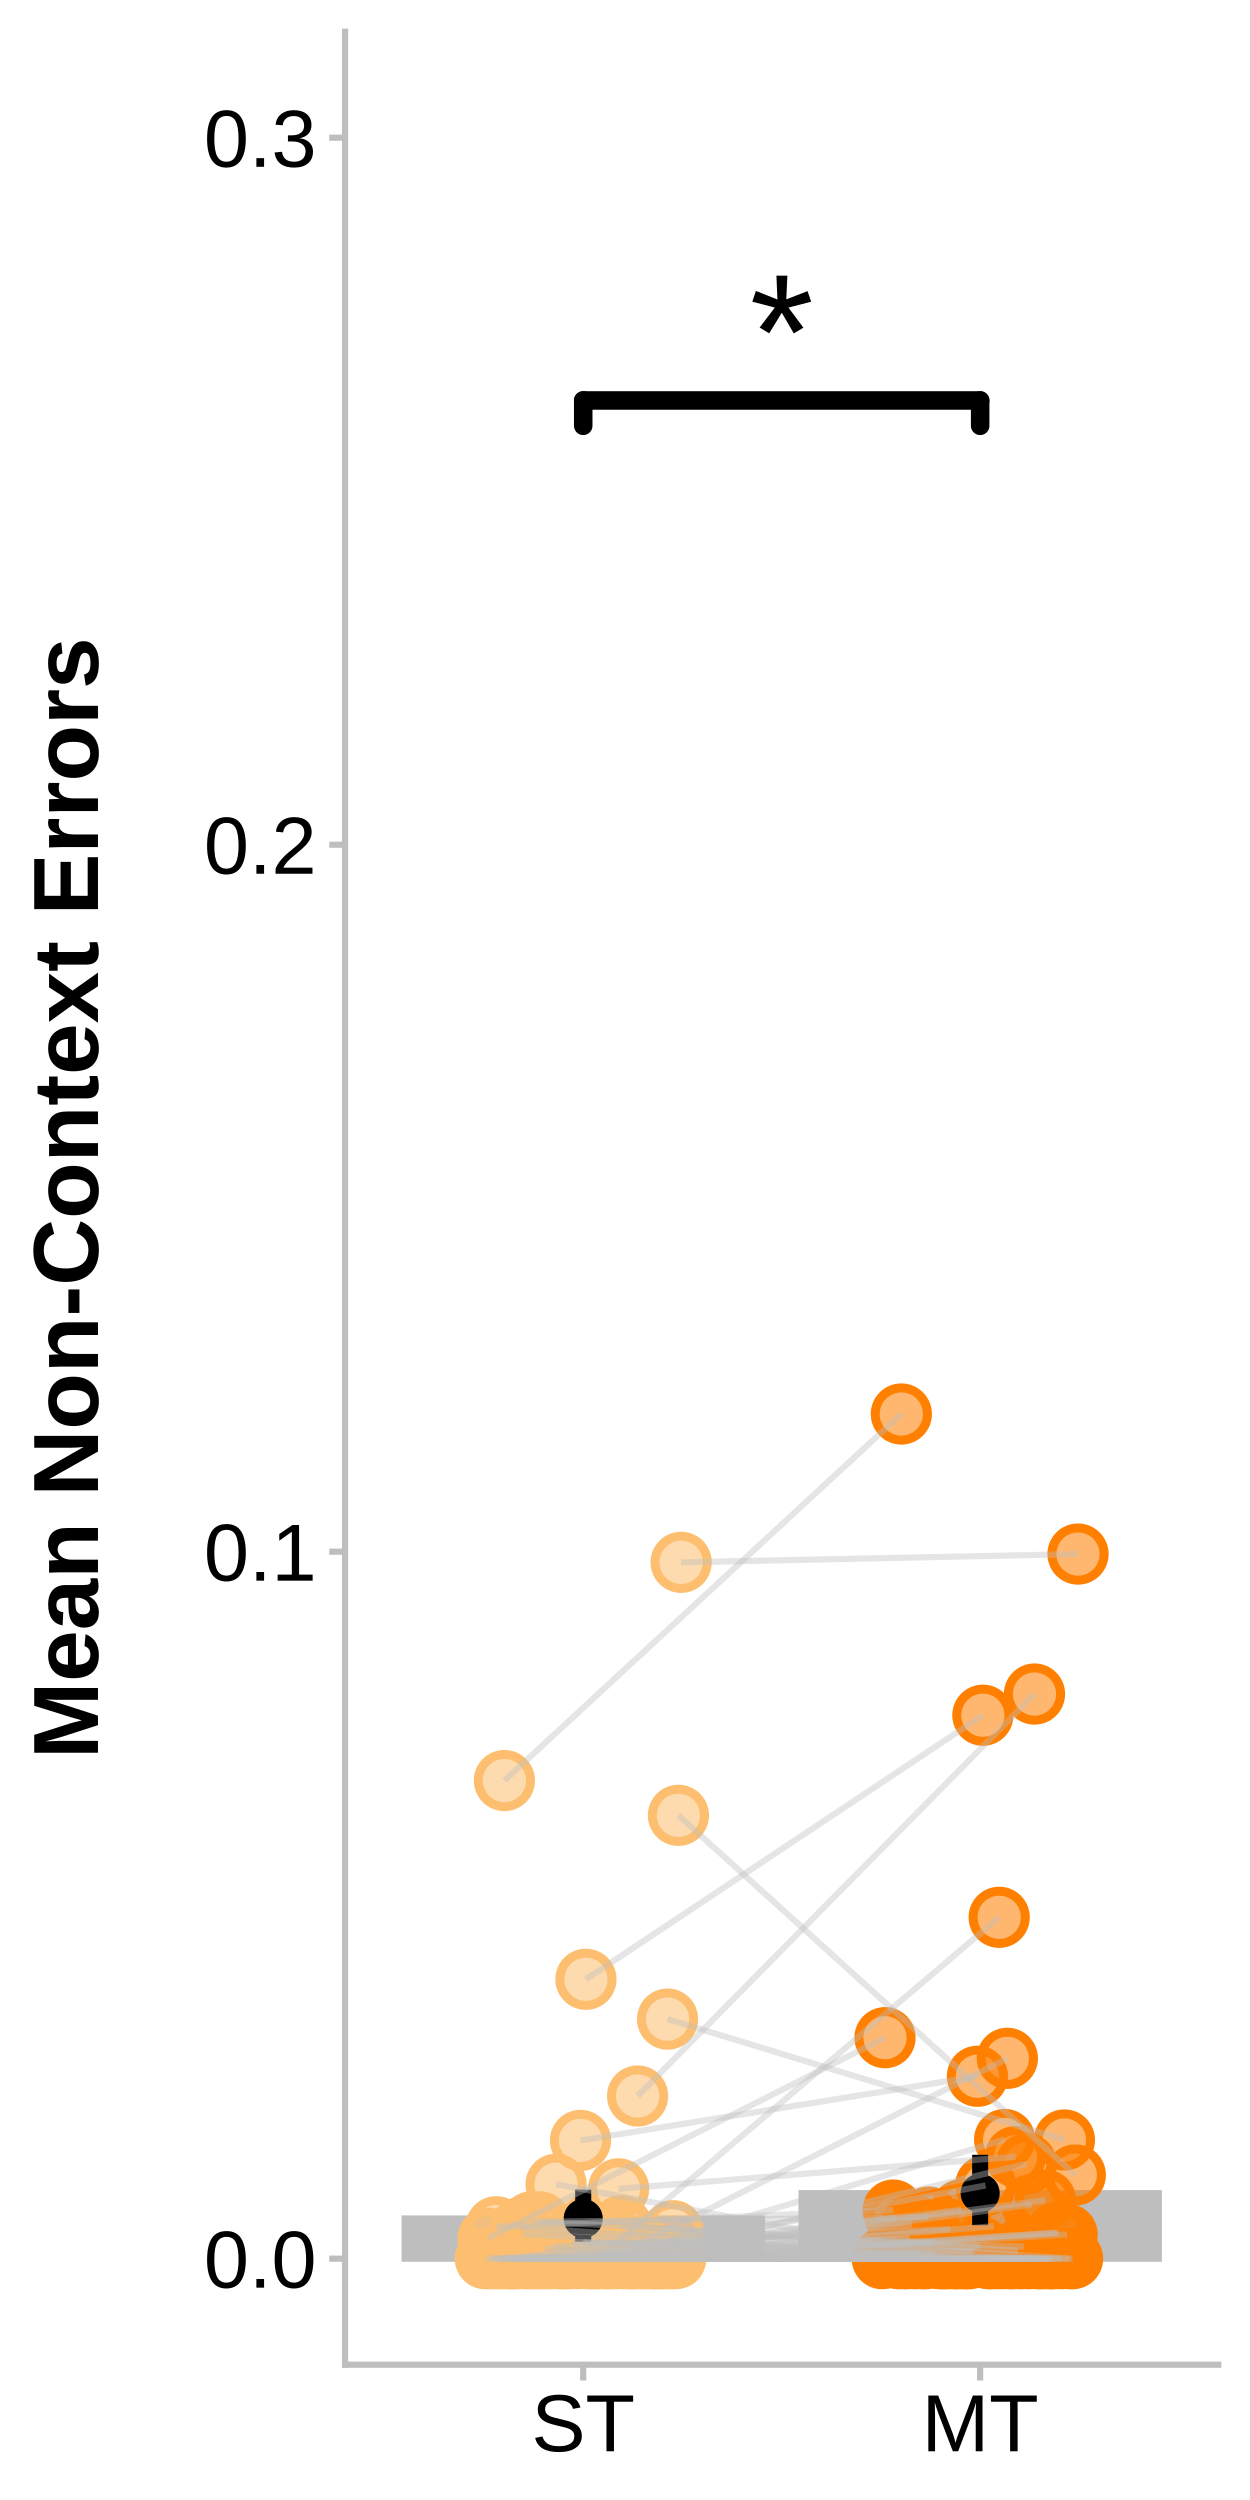
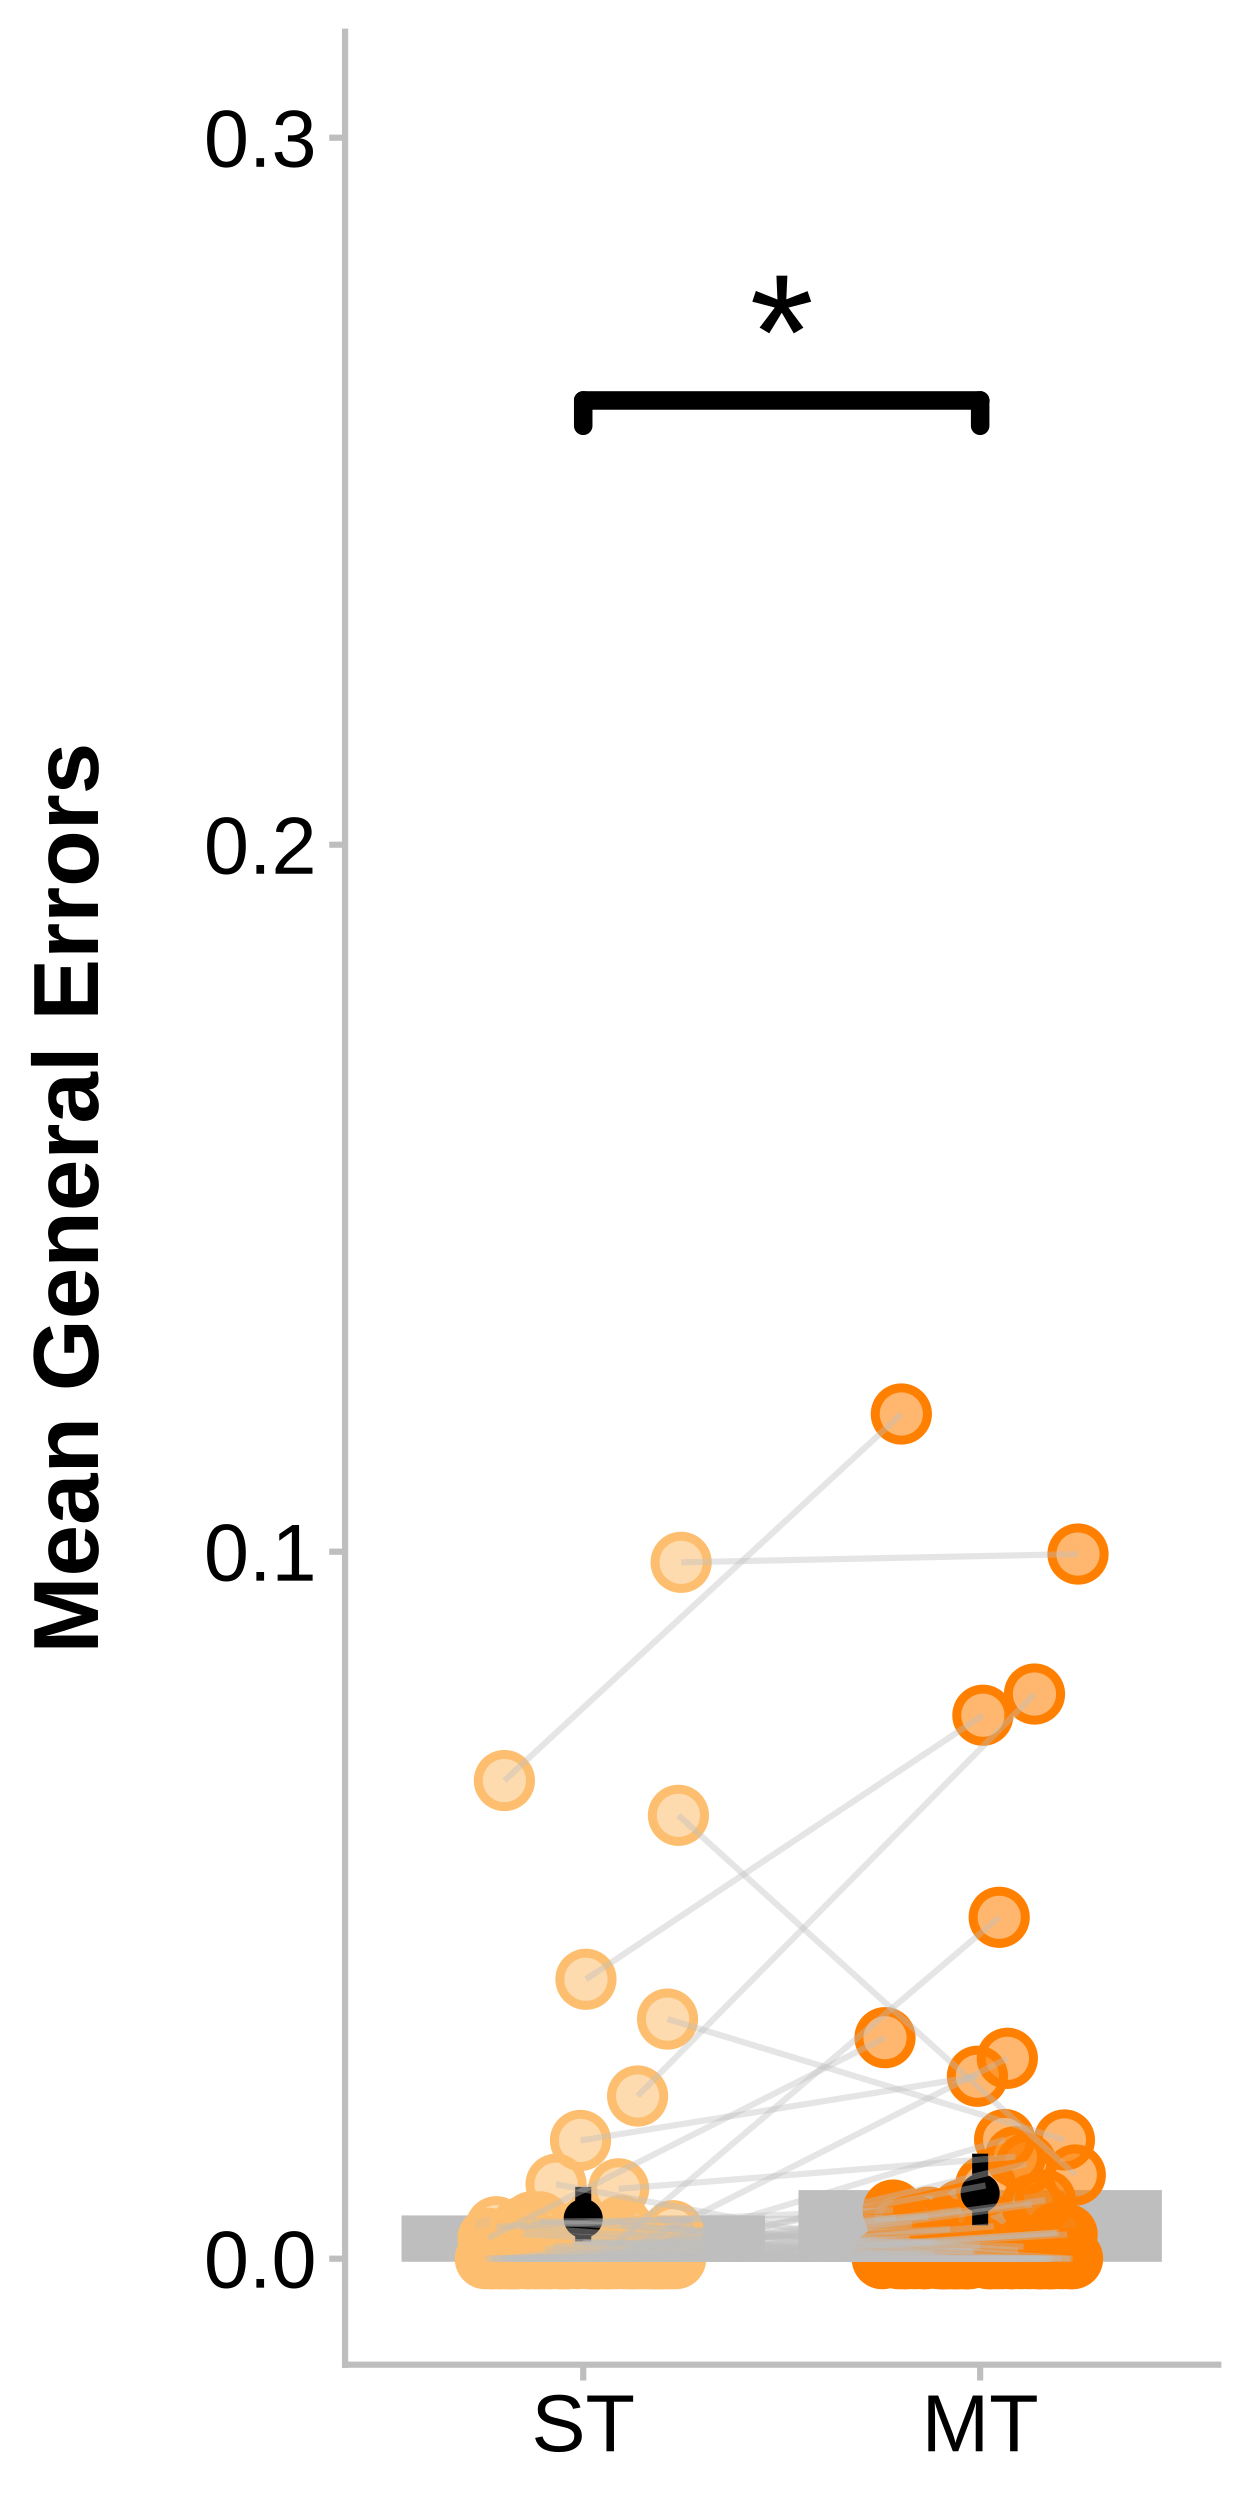
<svg xmlns="http://www.w3.org/2000/svg" width="216.00pt" height="432.00pt" viewBox="0 0 216.00 432.00">
  <g class="svglite">
    <defs>
      <style type="text/css">
    .svglite line, .svglite polyline, .svglite polygon, .svglite path, .svglite rect, .svglite circle {
      fill: none;
      stroke: #000000;
      stroke-linecap: round;
      stroke-linejoin: round;
      stroke-miterlimit: 10.00;
    }
    .svglite text {
      white-space: pre;
    }
    .svglite g.glyphgroup path {
      fill: inherit;
      stroke: none;
    }
  </style>
    </defs>
    <rect width="100%" height="100%" style="stroke: none; fill: #FFFFFF;" />
    <defs>
      <clipPath id="cpMC4wMHwyMTYuMDB8MC4wMHw0MzIuMDA=">
        <rect x="0.00" y="0.00" width="216.00" height="432.00" />
      </clipPath>
    </defs>
    <g clip-path="url(#cpMC4wMHwyMTYuMDB8MC4wMHw0MzIuMDA=)">
      <rect x="0.00" y="0.00" width="216.00" height="432.00" style="stroke-width: 1.07; stroke: #FFFFFF; fill: #FFFFFF;" />
    </g>
    <defs>
      <clipPath id="cpNTkuNjN8MjEwLjUyfDUuNDh8NDA4LjYy">
        <rect x="59.63" y="5.48" width="150.89" height="403.14" />
      </clipPath>
    </defs>
    <g clip-path="url(#cpNTkuNjN8MjEwLjUyfDUuNDh8NDA4LjYy)">
      <rect x="59.63" y="5.48" width="150.89" height="403.14" style="stroke-width: 1.07; stroke: none; fill: #FFFFFF;" />
      <rect x="69.92" y="383.36" width="61.73" height="6.94" style="stroke-width: 1.07; stroke: #BEBEBE; stroke-linecap: butt; stroke-linejoin: miter; fill: #BEBEBE;" />
      <rect x="138.51" y="378.98" width="61.73" height="11.32" style="stroke-width: 1.07; stroke: #BEBEBE; stroke-linecap: butt; stroke-linejoin: miter; fill: #BEBEBE;" />
      <circle cx="83.87" cy="390.30" r="4.51" style="stroke-width: 1.56; stroke: #FDBF6F; fill: #FDBF6F; fill-opacity: 0.56;" />
      <circle cx="152.46" cy="390.30" r="4.51" style="stroke-width: 1.56; stroke: #FF7F00; fill: #FF7F00; fill-opacity: 0.56;" />
      <circle cx="84.34" cy="386.76" r="4.51" style="stroke-width: 1.56; stroke: #FDBF6F; fill: #FDBF6F; fill-opacity: 0.56;" />
      <circle cx="152.93" cy="352.11" r="4.51" style="stroke-width: 1.56; stroke: #FF7F00; fill: #FF7F00; fill-opacity: 0.56;" />
      <circle cx="84.81" cy="390.30" r="4.51" style="stroke-width: 1.56; stroke: #FDBF6F; fill: #FDBF6F; fill-opacity: 0.56;" />
      <circle cx="153.40" cy="389.65" r="4.51" style="stroke-width: 1.56; stroke: #FF7F00; fill: #FF7F00; fill-opacity: 0.56;" />
      <circle cx="85.28" cy="390.30" r="4.51" style="stroke-width: 1.56; stroke: #FDBF6F; fill: #FDBF6F; fill-opacity: 0.56;" />
      <circle cx="153.87" cy="389.10" r="4.51" style="stroke-width: 1.56; stroke: #FF7F00; fill: #FF7F00; fill-opacity: 0.56;" />
      <circle cx="85.75" cy="384.78" r="4.51" style="stroke-width: 1.56; stroke: #FDBF6F; fill: #FDBF6F; fill-opacity: 0.56;" />
      <circle cx="154.34" cy="381.90" r="4.51" style="stroke-width: 1.56; stroke: #FF7F00; fill: #FF7F00; fill-opacity: 0.56;" />
      <circle cx="86.22" cy="390.30" r="4.51" style="stroke-width: 1.56; stroke: #FDBF6F; fill: #FDBF6F; fill-opacity: 0.56;" />
      <circle cx="154.81" cy="383.29" r="4.51" style="stroke-width: 1.56; stroke: #FF7F00; fill: #FF7F00; fill-opacity: 0.56;" />
      <circle cx="86.69" cy="390.30" r="4.51" style="stroke-width: 1.56; stroke: #FDBF6F; fill: #FDBF6F; fill-opacity: 0.56;" />
      <circle cx="155.28" cy="390.30" r="4.51" style="stroke-width: 1.56; stroke: #FF7F00; fill: #FF7F00; fill-opacity: 0.56;" />
      <circle cx="87.16" cy="307.68" r="4.51" style="stroke-width: 1.56; stroke: #FDBF6F; fill: #FDBF6F; fill-opacity: 0.56;" />
      <circle cx="155.75" cy="244.34" r="4.51" style="stroke-width: 1.56; stroke: #FF7F00; fill: #FF7F00; fill-opacity: 0.56;" />
      <circle cx="87.63" cy="390.30" r="4.51" style="stroke-width: 1.56; stroke: #FDBF6F; fill: #FDBF6F; fill-opacity: 0.56;" />
      <circle cx="156.22" cy="390.30" r="4.51" style="stroke-width: 1.56; stroke: #FF7F00; fill: #FF7F00; fill-opacity: 0.56;" />
      <circle cx="88.10" cy="390.30" r="4.51" style="stroke-width: 1.56; stroke: #FDBF6F; fill: #FDBF6F; fill-opacity: 0.56;" />
      <circle cx="156.69" cy="390.30" r="4.51" style="stroke-width: 1.56; stroke: #FF7F00; fill: #FF7F00; fill-opacity: 0.56;" />
      <circle cx="88.57" cy="390.30" r="4.51" style="stroke-width: 1.56; stroke: #FDBF6F; fill: #FDBF6F; fill-opacity: 0.56;" />
      <circle cx="157.16" cy="386.76" r="4.51" style="stroke-width: 1.56; stroke: #FF7F00; fill: #FF7F00; fill-opacity: 0.56;" />
      <circle cx="89.04" cy="390.30" r="4.51" style="stroke-width: 1.56; stroke: #FDBF6F; fill: #FDBF6F; fill-opacity: 0.56;" />
      <circle cx="157.63" cy="384.37" r="4.51" style="stroke-width: 1.56; stroke: #FF7F00; fill: #FF7F00; fill-opacity: 0.56;" />
      <circle cx="89.51" cy="390.30" r="4.51" style="stroke-width: 1.56; stroke: #FDBF6F; fill: #FDBF6F; fill-opacity: 0.56;" />
      <circle cx="158.10" cy="390.30" r="4.51" style="stroke-width: 1.56; stroke: #FF7F00; fill: #FF7F00; fill-opacity: 0.56;" />
      <circle cx="89.98" cy="384.90" r="4.51" style="stroke-width: 1.56; stroke: #FDBF6F; fill: #FDBF6F; fill-opacity: 0.56;" />
      <circle cx="158.56" cy="389.53" r="4.51" style="stroke-width: 1.56; stroke: #FF7F00; fill: #FF7F00; fill-opacity: 0.56;" />
      <circle cx="90.45" cy="386.06" r="4.51" style="stroke-width: 1.56; stroke: #FDBF6F; fill: #FDBF6F; fill-opacity: 0.56;" />
      <circle cx="159.03" cy="389.64" r="4.51" style="stroke-width: 1.56; stroke: #FF7F00; fill: #FF7F00; fill-opacity: 0.56;" />
      <circle cx="90.92" cy="390.30" r="4.51" style="stroke-width: 1.56; stroke: #FDBF6F; fill: #FDBF6F; fill-opacity: 0.56;" />
      <circle cx="159.50" cy="390.30" r="4.51" style="stroke-width: 1.56; stroke: #FF7F00; fill: #FF7F00; fill-opacity: 0.56;" />
      <circle cx="91.39" cy="390.30" r="4.51" style="stroke-width: 1.56; stroke: #FDBF6F; fill: #FDBF6F; fill-opacity: 0.56;" />
      <circle cx="159.97" cy="390.30" r="4.51" style="stroke-width: 1.56; stroke: #FF7F00; fill: #FF7F00; fill-opacity: 0.56;" />
      <circle cx="91.86" cy="383.93" r="4.51" style="stroke-width: 1.56; stroke: #FDBF6F; fill: #FDBF6F; fill-opacity: 0.56;" />
      <circle cx="160.44" cy="383.11" r="4.51" style="stroke-width: 1.56; stroke: #FF7F00; fill: #FF7F00; fill-opacity: 0.56;" />
      <circle cx="92.33" cy="390.30" r="4.51" style="stroke-width: 1.56; stroke: #FDBF6F; fill: #FDBF6F; fill-opacity: 0.56;" />
      <circle cx="160.91" cy="387.58" r="4.51" style="stroke-width: 1.56; stroke: #FF7F00; fill: #FF7F00; fill-opacity: 0.56;" />
      <circle cx="92.80" cy="390.30" r="4.51" style="stroke-width: 1.56; stroke: #FDBF6F; fill: #FDBF6F; fill-opacity: 0.56;" />
      <circle cx="161.38" cy="389.37" r="4.51" style="stroke-width: 1.56; stroke: #FF7F00; fill: #FF7F00; fill-opacity: 0.56;" />
      <circle cx="93.27" cy="383.93" r="4.51" style="stroke-width: 1.56; stroke: #FDBF6F; fill: #FDBF6F; fill-opacity: 0.56;" />
      <circle cx="161.85" cy="387.51" r="4.51" style="stroke-width: 1.56; stroke: #FF7F00; fill: #FF7F00; fill-opacity: 0.56;" />
      <circle cx="93.74" cy="390.30" r="4.51" style="stroke-width: 1.56; stroke: #FDBF6F; fill: #FDBF6F; fill-opacity: 0.56;" />
      <circle cx="162.32" cy="390.30" r="4.51" style="stroke-width: 1.56; stroke: #FF7F00; fill: #FF7F00; fill-opacity: 0.56;" />
      <circle cx="94.21" cy="388.60" r="4.51" style="stroke-width: 1.56; stroke: #FDBF6F; fill: #FDBF6F; fill-opacity: 0.56;" />
      <circle cx="162.79" cy="390.30" r="4.51" style="stroke-width: 1.56; stroke: #FF7F00; fill: #FF7F00; fill-opacity: 0.56;" />
      <circle cx="94.68" cy="390.30" r="4.51" style="stroke-width: 1.56; stroke: #FDBF6F; fill: #FDBF6F; fill-opacity: 0.56;" />
      <circle cx="163.26" cy="390.30" r="4.51" style="stroke-width: 1.56; stroke: #FF7F00; fill: #FF7F00; fill-opacity: 0.56;" />
      <circle cx="95.15" cy="390.30" r="4.51" style="stroke-width: 1.56; stroke: #FDBF6F; fill: #FDBF6F; fill-opacity: 0.56;" />
      <circle cx="163.73" cy="390.30" r="4.51" style="stroke-width: 1.56; stroke: #FF7F00; fill: #FF7F00; fill-opacity: 0.56;" />
      <circle cx="95.62" cy="388.18" r="4.51" style="stroke-width: 1.56; stroke: #FDBF6F; fill: #FDBF6F; fill-opacity: 0.56;" />
      <circle cx="164.20" cy="385.19" r="4.51" style="stroke-width: 1.56; stroke: #FF7F00; fill: #FF7F00; fill-opacity: 0.56;" />
      <circle cx="96.09" cy="377.44" r="4.51" style="stroke-width: 1.56; stroke: #FDBF6F; fill: #FDBF6F; fill-opacity: 0.56;" />
      <circle cx="164.67" cy="390.30" r="4.51" style="stroke-width: 1.56; stroke: #FF7F00; fill: #FF7F00; fill-opacity: 0.56;" />
      <circle cx="96.56" cy="390.30" r="4.51" style="stroke-width: 1.56; stroke: #FDBF6F; fill: #FDBF6F; fill-opacity: 0.56;" />
      <circle cx="165.14" cy="390.30" r="4.51" style="stroke-width: 1.56; stroke: #FF7F00; fill: #FF7F00; fill-opacity: 0.56;" />
      <circle cx="97.03" cy="390.30" r="4.51" style="stroke-width: 1.56; stroke: #FDBF6F; fill: #FDBF6F; fill-opacity: 0.56;" />
      <circle cx="165.61" cy="390.30" r="4.51" style="stroke-width: 1.56; stroke: #FF7F00; fill: #FF7F00; fill-opacity: 0.56;" />
      <circle cx="97.50" cy="390.30" r="4.51" style="stroke-width: 1.56; stroke: #FDBF6F; fill: #FDBF6F; fill-opacity: 0.56;" />
      <circle cx="166.08" cy="381.85" r="4.51" style="stroke-width: 1.56; stroke: #FF7F00; fill: #FF7F00; fill-opacity: 0.56;" />
      <circle cx="97.97" cy="390.30" r="4.51" style="stroke-width: 1.56; stroke: #FDBF6F; fill: #FDBF6F; fill-opacity: 0.56;" />
      <circle cx="166.55" cy="390.30" r="4.51" style="stroke-width: 1.56; stroke: #FF7F00; fill: #FF7F00; fill-opacity: 0.56;" />
      <circle cx="98.44" cy="390.30" r="4.51" style="stroke-width: 1.56; stroke: #FDBF6F; fill: #FDBF6F; fill-opacity: 0.56;" />
      <circle cx="167.02" cy="390.30" r="4.51" style="stroke-width: 1.56; stroke: #FF7F00; fill: #FF7F00; fill-opacity: 0.56;" />
      <circle cx="98.90" cy="387.47" r="4.51" style="stroke-width: 1.56; stroke: #FDBF6F; fill: #FDBF6F; fill-opacity: 0.56;" />
      <circle cx="167.49" cy="390.30" r="4.51" style="stroke-width: 1.56; stroke: #FF7F00; fill: #FF7F00; fill-opacity: 0.56;" />
      <circle cx="99.37" cy="387.47" r="4.51" style="stroke-width: 1.56; stroke: #FDBF6F; fill: #FDBF6F; fill-opacity: 0.56;" />
      <circle cx="167.96" cy="389.10" r="4.51" style="stroke-width: 1.56; stroke: #FF7F00; fill: #FF7F00; fill-opacity: 0.56;" />
      <circle cx="99.84" cy="390.30" r="4.51" style="stroke-width: 1.56; stroke: #FDBF6F; fill: #FDBF6F; fill-opacity: 0.56;" />
      <circle cx="168.43" cy="388.98" r="4.51" style="stroke-width: 1.56; stroke: #FF7F00; fill: #FF7F00; fill-opacity: 0.56;" />
      <circle cx="100.31" cy="369.87" r="4.51" style="stroke-width: 1.56; stroke: #FDBF6F; fill: #FDBF6F; fill-opacity: 0.56;" />
      <circle cx="168.90" cy="358.78" r="4.51" style="stroke-width: 1.56; stroke: #FF7F00; fill: #FF7F00; fill-opacity: 0.56;" />
      <circle cx="100.78" cy="387.47" r="4.51" style="stroke-width: 1.56; stroke: #FDBF6F; fill: #FDBF6F; fill-opacity: 0.56;" />
      <circle cx="169.37" cy="388.21" r="4.51" style="stroke-width: 1.56; stroke: #FF7F00; fill: #FF7F00; fill-opacity: 0.56;" />
      <circle cx="101.25" cy="342.02" r="4.51" style="stroke-width: 1.56; stroke: #FDBF6F; fill: #FDBF6F; fill-opacity: 0.56;" />
      <circle cx="169.84" cy="296.39" r="4.51" style="stroke-width: 1.56; stroke: #FF7F00; fill: #FF7F00; fill-opacity: 0.56;" />
      <circle cx="101.72" cy="390.30" r="4.51" style="stroke-width: 1.56; stroke: #FDBF6F; fill: #FDBF6F; fill-opacity: 0.56;" />
      <circle cx="170.31" cy="377.65" r="4.51" style="stroke-width: 1.56; stroke: #FF7F00; fill: #FF7F00; fill-opacity: 0.56;" />
      <circle cx="102.19" cy="390.30" r="4.51" style="stroke-width: 1.56; stroke: #FDBF6F; fill: #FDBF6F; fill-opacity: 0.56;" />
      <circle cx="170.78" cy="390.30" r="4.51" style="stroke-width: 1.56; stroke: #FF7F00; fill: #FF7F00; fill-opacity: 0.56;" />
      <circle cx="102.66" cy="390.30" r="4.51" style="stroke-width: 1.56; stroke: #FDBF6F; fill: #FDBF6F; fill-opacity: 0.56;" />
      <circle cx="171.25" cy="390.30" r="4.51" style="stroke-width: 1.56; stroke: #FF7F00; fill: #FF7F00; fill-opacity: 0.56;" />
      <circle cx="103.13" cy="390.30" r="4.51" style="stroke-width: 1.56; stroke: #FDBF6F; fill: #FDBF6F; fill-opacity: 0.56;" />
      <circle cx="171.72" cy="384.69" r="4.51" style="stroke-width: 1.56; stroke: #FF7F00; fill: #FF7F00; fill-opacity: 0.56;" />
      <circle cx="103.60" cy="390.30" r="4.51" style="stroke-width: 1.56; stroke: #FDBF6F; fill: #FDBF6F; fill-opacity: 0.56;" />
      <circle cx="172.19" cy="390.30" r="4.51" style="stroke-width: 1.56; stroke: #FF7F00; fill: #FF7F00; fill-opacity: 0.56;" />
      <circle cx="104.07" cy="389.59" r="4.51" style="stroke-width: 1.56; stroke: #FDBF6F; fill: #FDBF6F; fill-opacity: 0.56;" />
      <circle cx="172.66" cy="331.31" r="4.51" style="stroke-width: 1.56; stroke: #FF7F00; fill: #FF7F00; fill-opacity: 0.56;" />
      <circle cx="104.54" cy="390.30" r="4.51" style="stroke-width: 1.56; stroke: #FDBF6F; fill: #FDBF6F; fill-opacity: 0.56;" />
      <circle cx="173.13" cy="390.30" r="4.51" style="stroke-width: 1.56; stroke: #FF7F00; fill: #FF7F00; fill-opacity: 0.56;" />
      <circle cx="105.01" cy="390.30" r="4.51" style="stroke-width: 1.56; stroke: #FDBF6F; fill: #FDBF6F; fill-opacity: 0.56;" />
      <circle cx="173.60" cy="369.71" r="4.51" style="stroke-width: 1.56; stroke: #FF7F00; fill: #FF7F00; fill-opacity: 0.56;" />
      <circle cx="105.48" cy="390.30" r="4.51" style="stroke-width: 1.56; stroke: #FDBF6F; fill: #FDBF6F; fill-opacity: 0.56;" />
      <circle cx="174.07" cy="355.68" r="4.51" style="stroke-width: 1.56; stroke: #FF7F00; fill: #FF7F00; fill-opacity: 0.56;" />
      <circle cx="105.95" cy="389.32" r="4.51" style="stroke-width: 1.56; stroke: #FDBF6F; fill: #FDBF6F; fill-opacity: 0.56;" />
      <circle cx="174.54" cy="390.30" r="4.51" style="stroke-width: 1.56; stroke: #FF7F00; fill: #FF7F00; fill-opacity: 0.56;" />
      <circle cx="106.42" cy="390.30" r="4.51" style="stroke-width: 1.56; stroke: #FDBF6F; fill: #FDBF6F; fill-opacity: 0.56;" />
      <circle cx="175.01" cy="390.30" r="4.51" style="stroke-width: 1.56; stroke: #FF7F00; fill: #FF7F00; fill-opacity: 0.56;" />
      <circle cx="106.89" cy="378.23" r="4.51" style="stroke-width: 1.56; stroke: #FDBF6F; fill: #FDBF6F; fill-opacity: 0.56;" />
      <circle cx="175.48" cy="372.67" r="4.51" style="stroke-width: 1.56; stroke: #FF7F00; fill: #FF7F00; fill-opacity: 0.56;" />
      <circle cx="107.36" cy="384.59" r="4.51" style="stroke-width: 1.56; stroke: #FDBF6F; fill: #FDBF6F; fill-opacity: 0.56;" />
      <circle cx="175.95" cy="388.90" r="4.51" style="stroke-width: 1.56; stroke: #FF7F00; fill: #FF7F00; fill-opacity: 0.56;" />
      <circle cx="107.83" cy="390.30" r="4.51" style="stroke-width: 1.56; stroke: #FDBF6F; fill: #FDBF6F; fill-opacity: 0.56;" />
      <circle cx="176.42" cy="390.30" r="4.51" style="stroke-width: 1.56; stroke: #FF7F00; fill: #FF7F00; fill-opacity: 0.56;" />
      <circle cx="108.30" cy="385.77" r="4.51" style="stroke-width: 1.56; stroke: #FDBF6F; fill: #FDBF6F; fill-opacity: 0.56;" />
      <circle cx="176.89" cy="388.21" r="4.51" style="stroke-width: 1.56; stroke: #FF7F00; fill: #FF7F00; fill-opacity: 0.56;" />
      <circle cx="108.77" cy="390.30" r="4.51" style="stroke-width: 1.56; stroke: #FDBF6F; fill: #FDBF6F; fill-opacity: 0.56;" />
      <circle cx="177.36" cy="373.92" r="4.51" style="stroke-width: 1.56; stroke: #FF7F00; fill: #FF7F00; fill-opacity: 0.56;" />
      <circle cx="109.24" cy="390.30" r="4.51" style="stroke-width: 1.56; stroke: #FDBF6F; fill: #FDBF6F; fill-opacity: 0.56;" />
      <circle cx="177.83" cy="390.30" r="4.51" style="stroke-width: 1.56; stroke: #FF7F00; fill: #FF7F00; fill-opacity: 0.56;" />
      <circle cx="109.71" cy="390.30" r="4.51" style="stroke-width: 1.56; stroke: #FDBF6F; fill: #FDBF6F; fill-opacity: 0.56;" />
      <circle cx="178.29" cy="380.94" r="4.51" style="stroke-width: 1.56; stroke: #FF7F00; fill: #FF7F00; fill-opacity: 0.56;" />
      <circle cx="110.18" cy="362.19" r="4.51" style="stroke-width: 1.56; stroke: #FDBF6F; fill: #FDBF6F; fill-opacity: 0.56;" />
      <circle cx="178.76" cy="292.73" r="4.51" style="stroke-width: 1.56; stroke: #FF7F00; fill: #FF7F00; fill-opacity: 0.56;" />
      <circle cx="110.65" cy="390.30" r="4.51" style="stroke-width: 1.56; stroke: #FDBF6F; fill: #FDBF6F; fill-opacity: 0.56;" />
      <circle cx="179.23" cy="390.30" r="4.51" style="stroke-width: 1.56; stroke: #FF7F00; fill: #FF7F00; fill-opacity: 0.56;" />
      <circle cx="111.12" cy="388.18" r="4.51" style="stroke-width: 1.56; stroke: #FDBF6F; fill: #FDBF6F; fill-opacity: 0.56;" />
      <circle cx="179.70" cy="390.30" r="4.51" style="stroke-width: 1.56; stroke: #FF7F00; fill: #FF7F00; fill-opacity: 0.56;" />
      <circle cx="111.59" cy="390.30" r="4.51" style="stroke-width: 1.56; stroke: #FDBF6F; fill: #FDBF6F; fill-opacity: 0.56;" />
      <circle cx="180.17" cy="390.30" r="4.51" style="stroke-width: 1.56; stroke: #FF7F00; fill: #FF7F00; fill-opacity: 0.56;" />
      <circle cx="112.06" cy="389.24" r="4.51" style="stroke-width: 1.56; stroke: #FDBF6F; fill: #FDBF6F; fill-opacity: 0.56;" />
      <circle cx="180.64" cy="380.18" r="4.51" style="stroke-width: 1.56; stroke: #FF7F00; fill: #FF7F00; fill-opacity: 0.56;" />
      <circle cx="112.53" cy="390.30" r="4.51" style="stroke-width: 1.56; stroke: #FDBF6F; fill: #FDBF6F; fill-opacity: 0.56;" />
      <circle cx="181.11" cy="390.30" r="4.51" style="stroke-width: 1.56; stroke: #FF7F00; fill: #FF7F00; fill-opacity: 0.56;" />
      <circle cx="113.00" cy="390.30" r="4.51" style="stroke-width: 1.56; stroke: #FDBF6F; fill: #FDBF6F; fill-opacity: 0.56;" />
      <circle cx="181.58" cy="390.30" r="4.51" style="stroke-width: 1.56; stroke: #FF7F00; fill: #FF7F00; fill-opacity: 0.56;" />
      <circle cx="113.47" cy="390.30" r="4.51" style="stroke-width: 1.56; stroke: #FDBF6F; fill: #FDBF6F; fill-opacity: 0.56;" />
      <circle cx="182.05" cy="390.30" r="4.51" style="stroke-width: 1.56; stroke: #FF7F00; fill: #FF7F00; fill-opacity: 0.56;" />
      <circle cx="113.94" cy="390.30" r="4.51" style="stroke-width: 1.56; stroke: #FDBF6F; fill: #FDBF6F; fill-opacity: 0.56;" />
      <circle cx="182.52" cy="385.83" r="4.51" style="stroke-width: 1.56; stroke: #FF7F00; fill: #FF7F00; fill-opacity: 0.56;" />
      <circle cx="114.41" cy="390.30" r="4.51" style="stroke-width: 1.56; stroke: #FDBF6F; fill: #FDBF6F; fill-opacity: 0.56;" />
      <circle cx="182.99" cy="385.78" r="4.51" style="stroke-width: 1.56; stroke: #FF7F00; fill: #FF7F00; fill-opacity: 0.56;" />
      <circle cx="114.88" cy="390.30" r="4.51" style="stroke-width: 1.56; stroke: #FDBF6F; fill: #FDBF6F; fill-opacity: 0.56;" />
      <circle cx="183.46" cy="390.30" r="4.51" style="stroke-width: 1.56; stroke: #FF7F00; fill: #FF7F00; fill-opacity: 0.56;" />
      <circle cx="115.35" cy="348.90" r="4.51" style="stroke-width: 1.56; stroke: #FDBF6F; fill: #FDBF6F; fill-opacity: 0.56;" />
      <circle cx="183.93" cy="369.79" r="4.51" style="stroke-width: 1.56; stroke: #FF7F00; fill: #FF7F00; fill-opacity: 0.56;" />
      <circle cx="115.82" cy="390.30" r="4.51" style="stroke-width: 1.56; stroke: #FDBF6F; fill: #FDBF6F; fill-opacity: 0.56;" />
      <circle cx="184.40" cy="386.11" r="4.51" style="stroke-width: 1.56; stroke: #FF7F00; fill: #FF7F00; fill-opacity: 0.56;" />
      <circle cx="116.29" cy="385.47" r="4.51" style="stroke-width: 1.56; stroke: #FDBF6F; fill: #FDBF6F; fill-opacity: 0.56;" />
      <circle cx="184.87" cy="390.30" r="4.51" style="stroke-width: 1.56; stroke: #FF7F00; fill: #FF7F00; fill-opacity: 0.56;" />
      <circle cx="116.76" cy="390.30" r="4.51" style="stroke-width: 1.56; stroke: #FDBF6F; fill: #FDBF6F; fill-opacity: 0.56;" />
      <circle cx="185.34" cy="390.30" r="4.51" style="stroke-width: 1.56; stroke: #FF7F00; fill: #FF7F00; fill-opacity: 0.56;" />
      <circle cx="117.23" cy="313.69" r="4.51" style="stroke-width: 1.56; stroke: #FDBF6F; fill: #FDBF6F; fill-opacity: 0.56;" />
      <circle cx="185.81" cy="375.84" r="4.51" style="stroke-width: 1.56; stroke: #FF7F00; fill: #FF7F00; fill-opacity: 0.56;" />
      <circle cx="117.70" cy="269.97" r="4.51" style="stroke-width: 1.56; stroke: #FDBF6F; fill: #FDBF6F; fill-opacity: 0.56;" />
      <circle cx="186.28" cy="268.54" r="4.51" style="stroke-width: 1.56; stroke: #FF7F00; fill: #FF7F00; fill-opacity: 0.56;" />
      <circle cx="100.78" cy="383.36" r="3.02" style="stroke-width: 0.71; fill: #000000;" />
      <circle cx="169.37" cy="378.98" r="3.02" style="stroke-width: 0.71; fill: #000000;" />
-       <polyline points="100.78,378.36 100.78,378.36 " style="stroke-width: 2.77; stroke-linecap: butt;" />
-       <polyline points="100.78,378.36 100.78,387.35 " style="stroke-width: 2.77; stroke-linecap: butt;" />
-       <polyline points="100.78,387.35 100.78,387.35 " style="stroke-width: 2.77; stroke-linecap: butt;" />
-       <polyline points="169.37,372.35 169.37,372.35 " style="stroke-width: 2.77; stroke-linecap: butt;" />
-       <polyline points="169.37,372.35 169.37,384.52 " style="stroke-width: 2.77; stroke-linecap: butt;" />
-       <polyline points="169.37,384.52 169.37,384.52 " style="stroke-width: 2.77; stroke-linecap: butt;" />
+       <polyline points="100.78,377.90 100.78,377.90 " style="stroke-width: 2.77; stroke-linecap: butt;" />
+       <polyline points="100.78,377.90 100.78,387.31 " style="stroke-width: 2.77; stroke-linecap: butt;" />
+       <polyline points="100.78,387.31 100.78,387.31 " style="stroke-width: 2.77; stroke-linecap: butt;" />
+       <polyline points="169.37,372.15 169.37,372.15 " style="stroke-width: 2.77; stroke-linecap: butt;" />
+       <polyline points="169.37,372.15 169.37,384.53 " style="stroke-width: 2.77; stroke-linecap: butt;" />
+       <polyline points="169.37,384.53 169.37,384.53 " style="stroke-width: 2.77; stroke-linecap: butt;" />
      <text x="135.08" y="67.21" text-anchor="middle" style="font-size: 28.45px; font-family: &quot;Arial&quot;;" textLength="11.06px" lengthAdjust="spacingAndGlyphs">*</text>
      <line x1="169.37" y1="73.58" x2="169.37" y2="69.20" style="stroke-width: 3.20;" />
      <line x1="169.37" y1="69.20" x2="100.78" y2="69.20" style="stroke-width: 3.20;" />
      <line x1="100.78" y1="69.20" x2="100.78" y2="73.58" style="stroke-width: 3.20;" />
      <polyline points="83.87,390.30 152.46,390.30 " style="stroke-width: 1.07; stroke: #BEBEBE; stroke-opacity: 0.40; stroke-linecap: butt;" />
      <polyline points="84.34,386.76 152.93,352.11 " style="stroke-width: 1.07; stroke: #BEBEBE; stroke-opacity: 0.40; stroke-linecap: butt;" />
      <polyline points="84.81,390.30 153.40,389.65 " style="stroke-width: 1.07; stroke: #BEBEBE; stroke-opacity: 0.40; stroke-linecap: butt;" />
      <polyline points="85.28,390.30 153.87,389.10 " style="stroke-width: 1.07; stroke: #BEBEBE; stroke-opacity: 0.40; stroke-linecap: butt;" />
      <polyline points="85.75,384.78 154.34,381.90 " style="stroke-width: 1.07; stroke: #BEBEBE; stroke-opacity: 0.40; stroke-linecap: butt;" />
      <polyline points="86.22,390.30 154.81,383.29 " style="stroke-width: 1.07; stroke: #BEBEBE; stroke-opacity: 0.40; stroke-linecap: butt;" />
      <polyline points="86.69,390.30 155.28,390.30 " style="stroke-width: 1.07; stroke: #BEBEBE; stroke-opacity: 0.40; stroke-linecap: butt;" />
      <polyline points="87.16,307.68 155.75,244.34 " style="stroke-width: 1.07; stroke: #BEBEBE; stroke-opacity: 0.40; stroke-linecap: butt;" />
      <polyline points="87.63,390.30 156.22,390.30 " style="stroke-width: 1.07; stroke: #BEBEBE; stroke-opacity: 0.40; stroke-linecap: butt;" />
      <polyline points="88.10,390.30 156.69,390.30 " style="stroke-width: 1.07; stroke: #BEBEBE; stroke-opacity: 0.40; stroke-linecap: butt;" />
      <polyline points="88.57,390.30 157.16,386.76 " style="stroke-width: 1.07; stroke: #BEBEBE; stroke-opacity: 0.40; stroke-linecap: butt;" />
      <polyline points="89.04,390.30 157.63,384.37 " style="stroke-width: 1.07; stroke: #BEBEBE; stroke-opacity: 0.40; stroke-linecap: butt;" />
      <polyline points="89.51,390.30 158.10,390.30 " style="stroke-width: 1.07; stroke: #BEBEBE; stroke-opacity: 0.40; stroke-linecap: butt;" />
      <polyline points="89.98,384.90 158.56,389.53 " style="stroke-width: 1.07; stroke: #BEBEBE; stroke-opacity: 0.40; stroke-linecap: butt;" />
      <polyline points="90.45,386.06 159.03,389.64 " style="stroke-width: 1.07; stroke: #BEBEBE; stroke-opacity: 0.40; stroke-linecap: butt;" />
      <polyline points="90.92,390.30 159.50,390.30 " style="stroke-width: 1.07; stroke: #BEBEBE; stroke-opacity: 0.40; stroke-linecap: butt;" />
      <polyline points="91.39,390.30 159.97,390.30 " style="stroke-width: 1.07; stroke: #BEBEBE; stroke-opacity: 0.40; stroke-linecap: butt;" />
      <polyline points="91.86,383.93 160.44,383.11 " style="stroke-width: 1.07; stroke: #BEBEBE; stroke-opacity: 0.40; stroke-linecap: butt;" />
      <polyline points="92.33,390.30 160.91,387.58 " style="stroke-width: 1.07; stroke: #BEBEBE; stroke-opacity: 0.40; stroke-linecap: butt;" />
      <polyline points="92.80,390.30 161.38,389.37 " style="stroke-width: 1.07; stroke: #BEBEBE; stroke-opacity: 0.40; stroke-linecap: butt;" />
      <polyline points="93.27,383.93 161.85,387.51 " style="stroke-width: 1.07; stroke: #BEBEBE; stroke-opacity: 0.40; stroke-linecap: butt;" />
      <polyline points="93.74,390.30 162.32,390.30 " style="stroke-width: 1.07; stroke: #BEBEBE; stroke-opacity: 0.40; stroke-linecap: butt;" />
      <polyline points="94.21,388.60 162.79,390.30 " style="stroke-width: 1.07; stroke: #BEBEBE; stroke-opacity: 0.40; stroke-linecap: butt;" />
      <polyline points="94.68,390.30 163.26,390.30 " style="stroke-width: 1.07; stroke: #BEBEBE; stroke-opacity: 0.40; stroke-linecap: butt;" />
      <polyline points="95.15,390.30 163.73,390.30 " style="stroke-width: 1.07; stroke: #BEBEBE; stroke-opacity: 0.40; stroke-linecap: butt;" />
      <polyline points="95.62,388.18 164.20,385.19 " style="stroke-width: 1.07; stroke: #BEBEBE; stroke-opacity: 0.40; stroke-linecap: butt;" />
      <polyline points="96.09,377.44 164.67,390.30 " style="stroke-width: 1.07; stroke: #BEBEBE; stroke-opacity: 0.40; stroke-linecap: butt;" />
      <polyline points="96.56,390.30 165.14,390.30 " style="stroke-width: 1.07; stroke: #BEBEBE; stroke-opacity: 0.40; stroke-linecap: butt;" />
      <polyline points="97.03,390.30 165.61,390.30 " style="stroke-width: 1.07; stroke: #BEBEBE; stroke-opacity: 0.40; stroke-linecap: butt;" />
      <polyline points="97.50,390.30 166.08,381.85 " style="stroke-width: 1.07; stroke: #BEBEBE; stroke-opacity: 0.40; stroke-linecap: butt;" />
      <polyline points="97.97,390.30 166.55,390.30 " style="stroke-width: 1.07; stroke: #BEBEBE; stroke-opacity: 0.40; stroke-linecap: butt;" />
      <polyline points="98.44,390.30 167.02,390.30 " style="stroke-width: 1.07; stroke: #BEBEBE; stroke-opacity: 0.40; stroke-linecap: butt;" />
      <polyline points="98.90,387.47 167.49,390.30 " style="stroke-width: 1.07; stroke: #BEBEBE; stroke-opacity: 0.40; stroke-linecap: butt;" />
      <polyline points="99.37,387.47 167.96,389.10 " style="stroke-width: 1.07; stroke: #BEBEBE; stroke-opacity: 0.40; stroke-linecap: butt;" />
      <polyline points="99.84,390.30 168.43,388.98 " style="stroke-width: 1.07; stroke: #BEBEBE; stroke-opacity: 0.40; stroke-linecap: butt;" />
      <polyline points="100.31,369.87 168.90,358.78 " style="stroke-width: 1.07; stroke: #BEBEBE; stroke-opacity: 0.40; stroke-linecap: butt;" />
      <polyline points="100.78,387.47 169.37,388.21 " style="stroke-width: 1.07; stroke: #BEBEBE; stroke-opacity: 0.40; stroke-linecap: butt;" />
      <polyline points="101.25,342.02 169.84,296.39 " style="stroke-width: 1.07; stroke: #BEBEBE; stroke-opacity: 0.40; stroke-linecap: butt;" />
      <polyline points="101.72,390.30 170.31,377.65 " style="stroke-width: 1.07; stroke: #BEBEBE; stroke-opacity: 0.40; stroke-linecap: butt;" />
      <polyline points="102.19,390.30 170.78,390.30 " style="stroke-width: 1.07; stroke: #BEBEBE; stroke-opacity: 0.40; stroke-linecap: butt;" />
      <polyline points="102.66,390.30 171.25,390.30 " style="stroke-width: 1.07; stroke: #BEBEBE; stroke-opacity: 0.40; stroke-linecap: butt;" />
      <polyline points="103.13,390.30 171.72,384.69 " style="stroke-width: 1.07; stroke: #BEBEBE; stroke-opacity: 0.40; stroke-linecap: butt;" />
      <polyline points="103.60,390.30 172.19,390.30 " style="stroke-width: 1.07; stroke: #BEBEBE; stroke-opacity: 0.40; stroke-linecap: butt;" />
      <polyline points="104.07,389.59 172.66,331.31 " style="stroke-width: 1.07; stroke: #BEBEBE; stroke-opacity: 0.40; stroke-linecap: butt;" />
      <polyline points="104.54,390.30 173.13,390.30 " style="stroke-width: 1.07; stroke: #BEBEBE; stroke-opacity: 0.40; stroke-linecap: butt;" />
      <polyline points="105.01,390.30 173.60,369.71 " style="stroke-width: 1.07; stroke: #BEBEBE; stroke-opacity: 0.40; stroke-linecap: butt;" />
      <polyline points="105.48,390.30 174.07,355.68 " style="stroke-width: 1.07; stroke: #BEBEBE; stroke-opacity: 0.40; stroke-linecap: butt;" />
      <polyline points="105.95,389.32 174.54,390.30 " style="stroke-width: 1.07; stroke: #BEBEBE; stroke-opacity: 0.40; stroke-linecap: butt;" />
      <polyline points="106.42,390.30 175.01,390.30 " style="stroke-width: 1.07; stroke: #BEBEBE; stroke-opacity: 0.40; stroke-linecap: butt;" />
      <polyline points="106.89,378.23 175.48,372.67 " style="stroke-width: 1.07; stroke: #BEBEBE; stroke-opacity: 0.40; stroke-linecap: butt;" />
      <polyline points="107.36,384.59 175.95,388.90 " style="stroke-width: 1.07; stroke: #BEBEBE; stroke-opacity: 0.40; stroke-linecap: butt;" />
      <polyline points="107.83,390.30 176.42,390.30 " style="stroke-width: 1.07; stroke: #BEBEBE; stroke-opacity: 0.40; stroke-linecap: butt;" />
      <polyline points="108.30,385.77 176.89,388.21 " style="stroke-width: 1.07; stroke: #BEBEBE; stroke-opacity: 0.40; stroke-linecap: butt;" />
      <polyline points="108.77,390.30 177.36,373.92 " style="stroke-width: 1.07; stroke: #BEBEBE; stroke-opacity: 0.40; stroke-linecap: butt;" />
      <polyline points="109.24,390.30 177.83,390.30 " style="stroke-width: 1.07; stroke: #BEBEBE; stroke-opacity: 0.40; stroke-linecap: butt;" />
      <polyline points="109.71,390.30 178.29,380.94 " style="stroke-width: 1.07; stroke: #BEBEBE; stroke-opacity: 0.40; stroke-linecap: butt;" />
      <polyline points="110.18,362.19 178.76,292.73 " style="stroke-width: 1.07; stroke: #BEBEBE; stroke-opacity: 0.40; stroke-linecap: butt;" />
      <polyline points="110.65,390.30 179.23,390.30 " style="stroke-width: 1.07; stroke: #BEBEBE; stroke-opacity: 0.40; stroke-linecap: butt;" />
      <polyline points="111.12,388.18 179.70,390.30 " style="stroke-width: 1.07; stroke: #BEBEBE; stroke-opacity: 0.40; stroke-linecap: butt;" />
      <polyline points="111.59,390.30 180.17,390.30 " style="stroke-width: 1.07; stroke: #BEBEBE; stroke-opacity: 0.40; stroke-linecap: butt;" />
      <polyline points="112.06,389.24 180.64,380.18 " style="stroke-width: 1.07; stroke: #BEBEBE; stroke-opacity: 0.40; stroke-linecap: butt;" />
      <polyline points="112.53,390.30 181.11,390.30 " style="stroke-width: 1.07; stroke: #BEBEBE; stroke-opacity: 0.40; stroke-linecap: butt;" />
      <polyline points="113.00,390.30 181.58,390.30 " style="stroke-width: 1.07; stroke: #BEBEBE; stroke-opacity: 0.40; stroke-linecap: butt;" />
      <polyline points="113.47,390.30 182.05,390.30 " style="stroke-width: 1.07; stroke: #BEBEBE; stroke-opacity: 0.40; stroke-linecap: butt;" />
      <polyline points="113.94,390.30 182.52,385.83 " style="stroke-width: 1.07; stroke: #BEBEBE; stroke-opacity: 0.40; stroke-linecap: butt;" />
      <polyline points="114.41,390.30 182.99,385.78 " style="stroke-width: 1.07; stroke: #BEBEBE; stroke-opacity: 0.40; stroke-linecap: butt;" />
      <polyline points="114.88,390.30 183.46,390.30 " style="stroke-width: 1.07; stroke: #BEBEBE; stroke-opacity: 0.40; stroke-linecap: butt;" />
      <polyline points="115.35,348.90 183.93,369.79 " style="stroke-width: 1.07; stroke: #BEBEBE; stroke-opacity: 0.40; stroke-linecap: butt;" />
      <polyline points="115.82,390.30 184.40,386.11 " style="stroke-width: 1.07; stroke: #BEBEBE; stroke-opacity: 0.40; stroke-linecap: butt;" />
      <polyline points="116.29,385.47 184.87,390.30 " style="stroke-width: 1.07; stroke: #BEBEBE; stroke-opacity: 0.40; stroke-linecap: butt;" />
      <polyline points="116.76,390.30 185.34,390.30 " style="stroke-width: 1.07; stroke: #BEBEBE; stroke-opacity: 0.40; stroke-linecap: butt;" />
      <polyline points="117.23,313.69 185.81,375.84 " style="stroke-width: 1.07; stroke: #BEBEBE; stroke-opacity: 0.40; stroke-linecap: butt;" />
      <polyline points="117.70,269.97 186.28,268.54 " style="stroke-width: 1.07; stroke: #BEBEBE; stroke-opacity: 0.40; stroke-linecap: butt;" />
    </g>
    <g clip-path="url(#cpMC4wMHwyMTYuMDB8MC4wMHw0MzIuMDA=)">
      <polyline points="59.63,408.62 59.63,5.48 " style="stroke-width: 1.07; stroke: #BEBEBE; stroke-linecap: square;" />
      <text x="54.70" y="395.31" text-anchor="end" style="font-size: 14.00px; font-family: &quot;Arial&quot;;" textLength="19.45px" lengthAdjust="spacingAndGlyphs">0.0</text>
      <text x="54.70" y="273.14" text-anchor="end" style="font-size: 14.00px; font-family: &quot;Arial&quot;;" textLength="19.45px" lengthAdjust="spacingAndGlyphs">0.1</text>
      <text x="54.70" y="150.98" text-anchor="end" style="font-size: 14.00px; font-family: &quot;Arial&quot;;" textLength="19.45px" lengthAdjust="spacingAndGlyphs">0.2</text>
      <text x="54.70" y="28.82" text-anchor="end" style="font-size: 14.00px; font-family: &quot;Arial&quot;;" textLength="19.45px" lengthAdjust="spacingAndGlyphs">0.3</text>
      <polyline points="56.89,390.30 59.63,390.30 " style="stroke-width: 1.07; stroke: #BEBEBE; stroke-linecap: butt;" />
      <polyline points="56.89,268.13 59.63,268.13 " style="stroke-width: 1.07; stroke: #BEBEBE; stroke-linecap: butt;" />
      <polyline points="56.89,145.97 59.63,145.97 " style="stroke-width: 1.07; stroke: #BEBEBE; stroke-linecap: butt;" />
      <polyline points="56.89,23.80 59.63,23.80 " style="stroke-width: 1.07; stroke: #BEBEBE; stroke-linecap: butt;" />
      <polyline points="59.63,408.62 210.52,408.62 " style="stroke-width: 1.07; stroke: #BEBEBE; stroke-linecap: square;" />
      <polyline points="100.78,411.36 100.78,408.62 " style="stroke-width: 1.07; stroke: #BEBEBE; stroke-linecap: butt;" />
      <polyline points="169.37,411.36 169.37,408.62 " style="stroke-width: 1.07; stroke: #BEBEBE; stroke-linecap: butt;" />
      <text x="100.78" y="423.58" text-anchor="middle" style="font-size: 14.00px; font-family: &quot;Arial&quot;;" textLength="17.89px" lengthAdjust="spacingAndGlyphs">ST</text>
      <text x="169.37" y="423.58" text-anchor="middle" style="font-size: 14.00px; font-family: &quot;Arial&quot;;" textLength="20.20px" lengthAdjust="spacingAndGlyphs">MT</text>
-       <text transform="translate(16.93,207.05) rotate(-90)" text-anchor="middle" style="font-size: 16.00px; font-weight: bold; font-family: &quot;Arial&quot;;" textLength="193.94px" lengthAdjust="spacingAndGlyphs">Mean Non-Context Errors</text>
+       <text transform="translate(16.93,207.05) rotate(-90)" text-anchor="middle" style="font-size: 16.00px; font-weight: bold; font-family: &quot;Arial&quot;;" textLength="157.53px" lengthAdjust="spacingAndGlyphs">Mean General Errors</text>
    </g>
  </g>
</svg>
